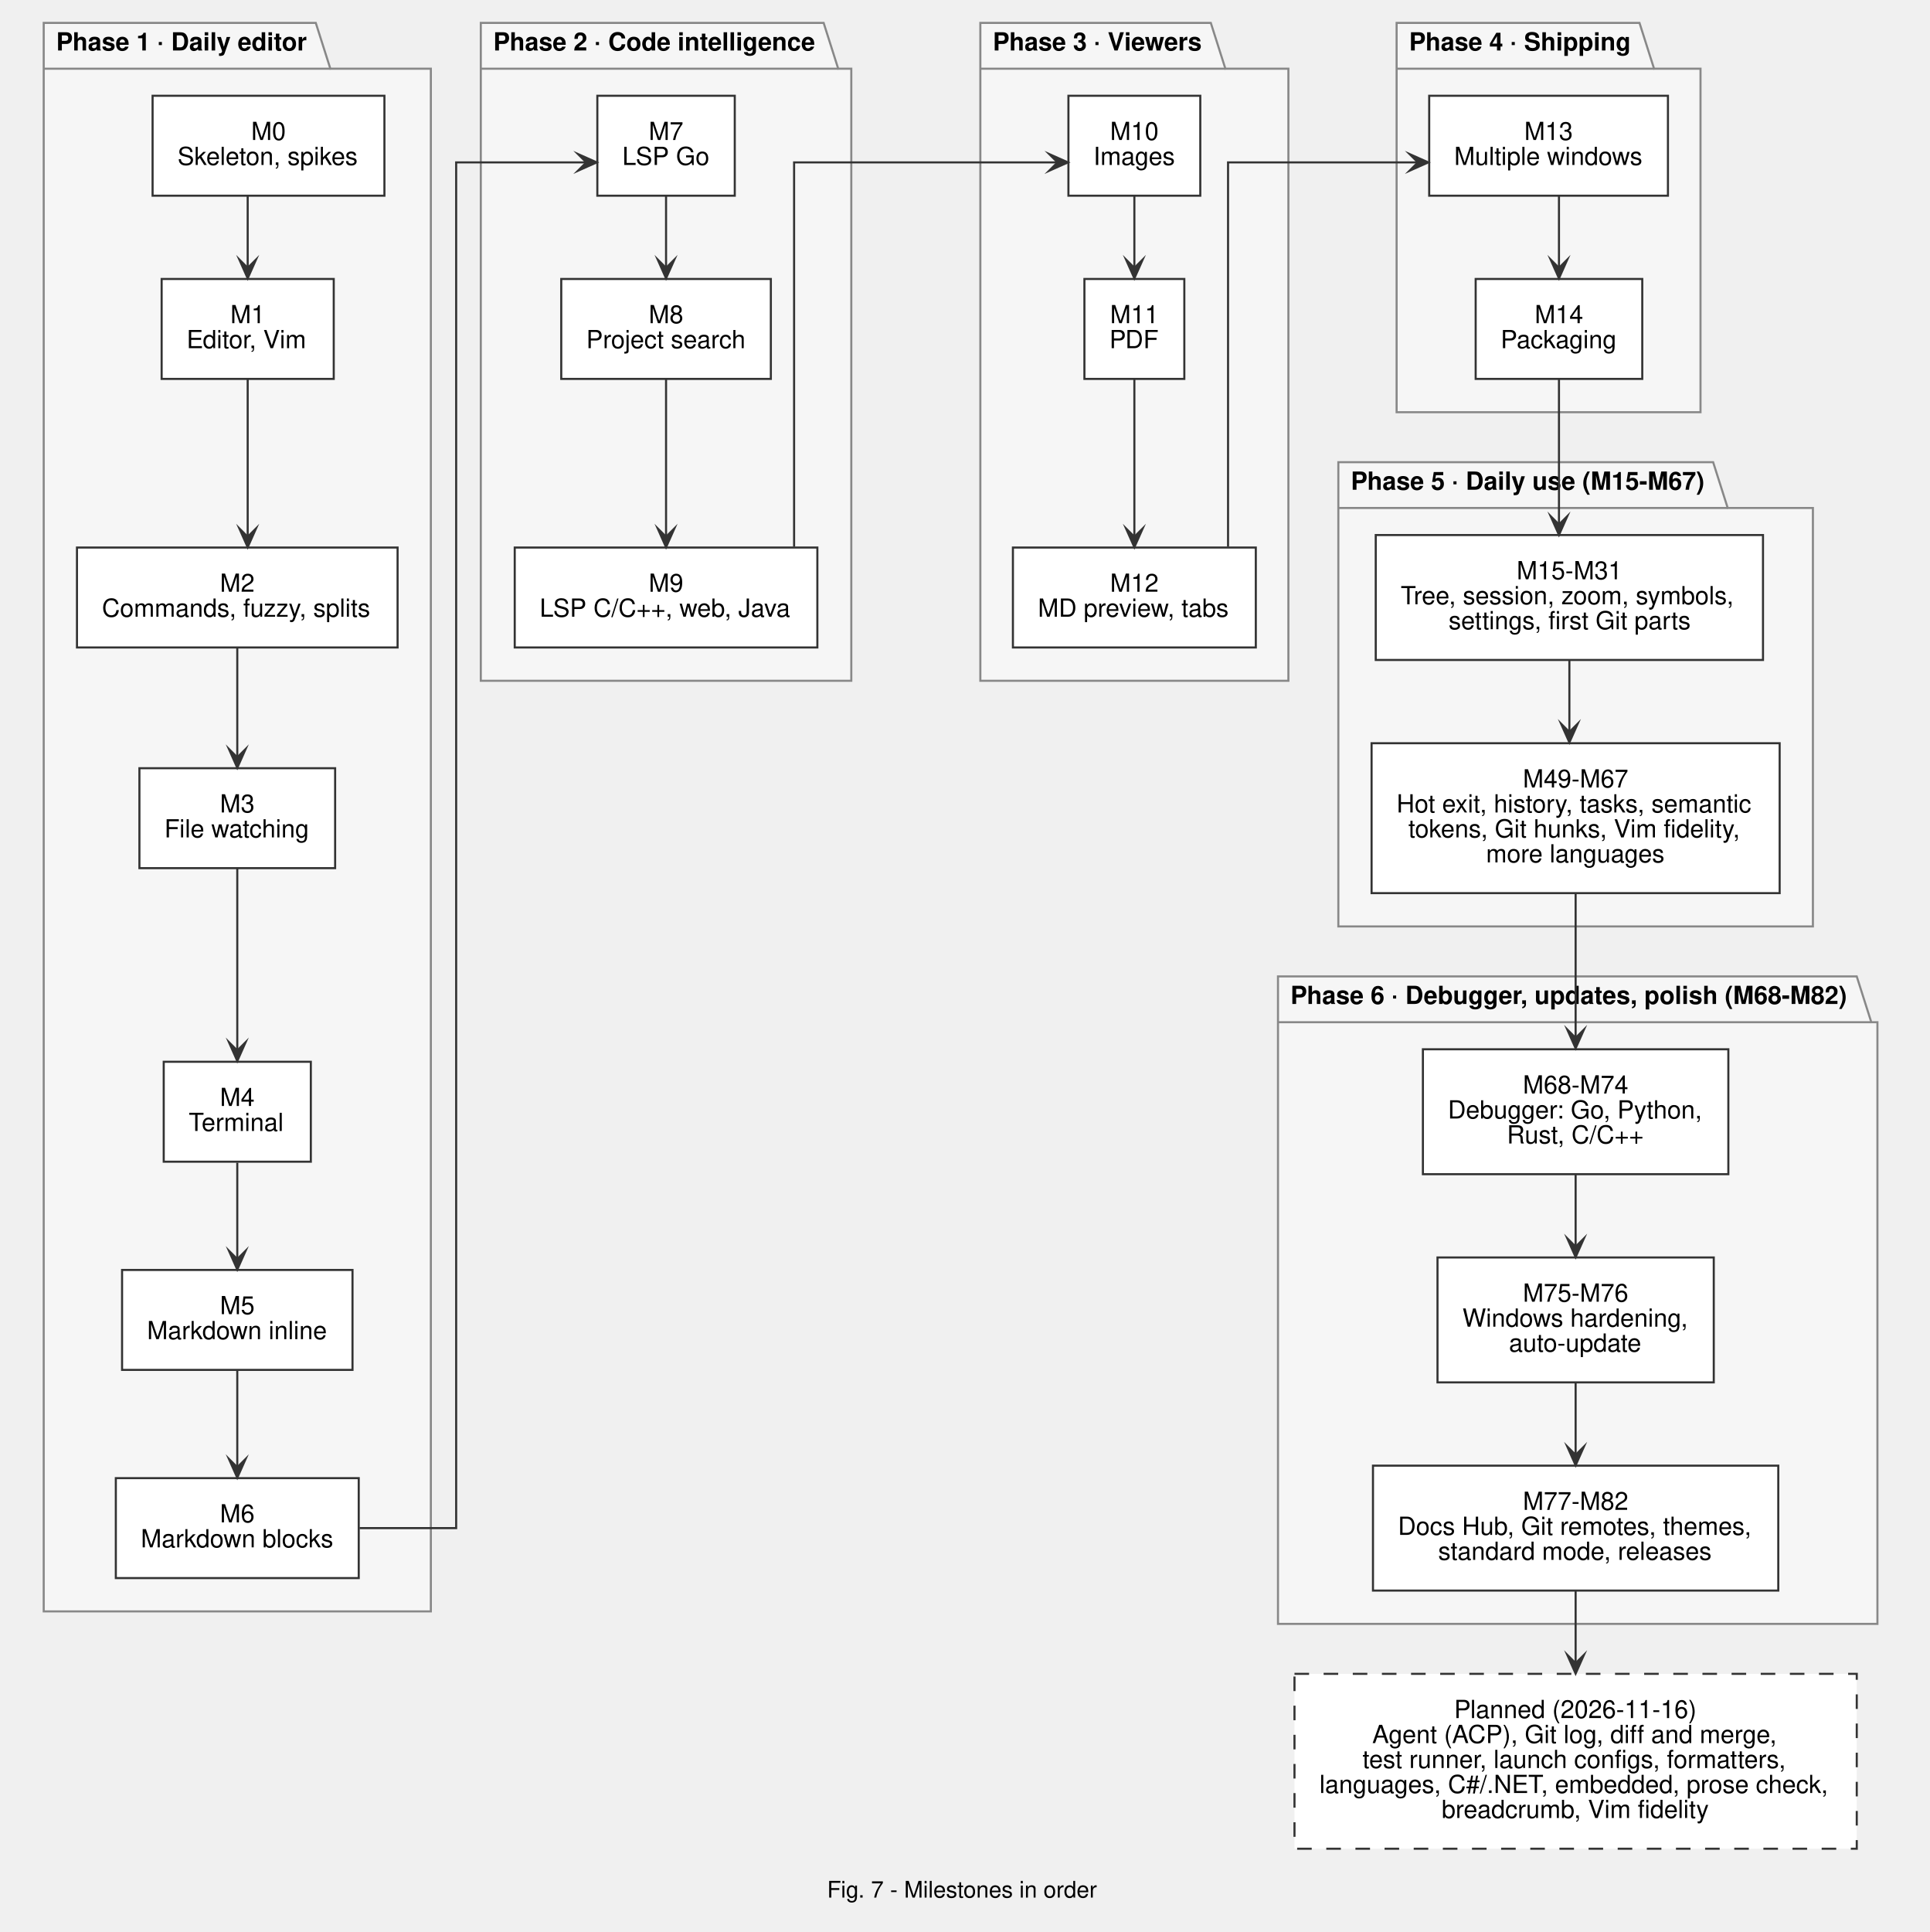
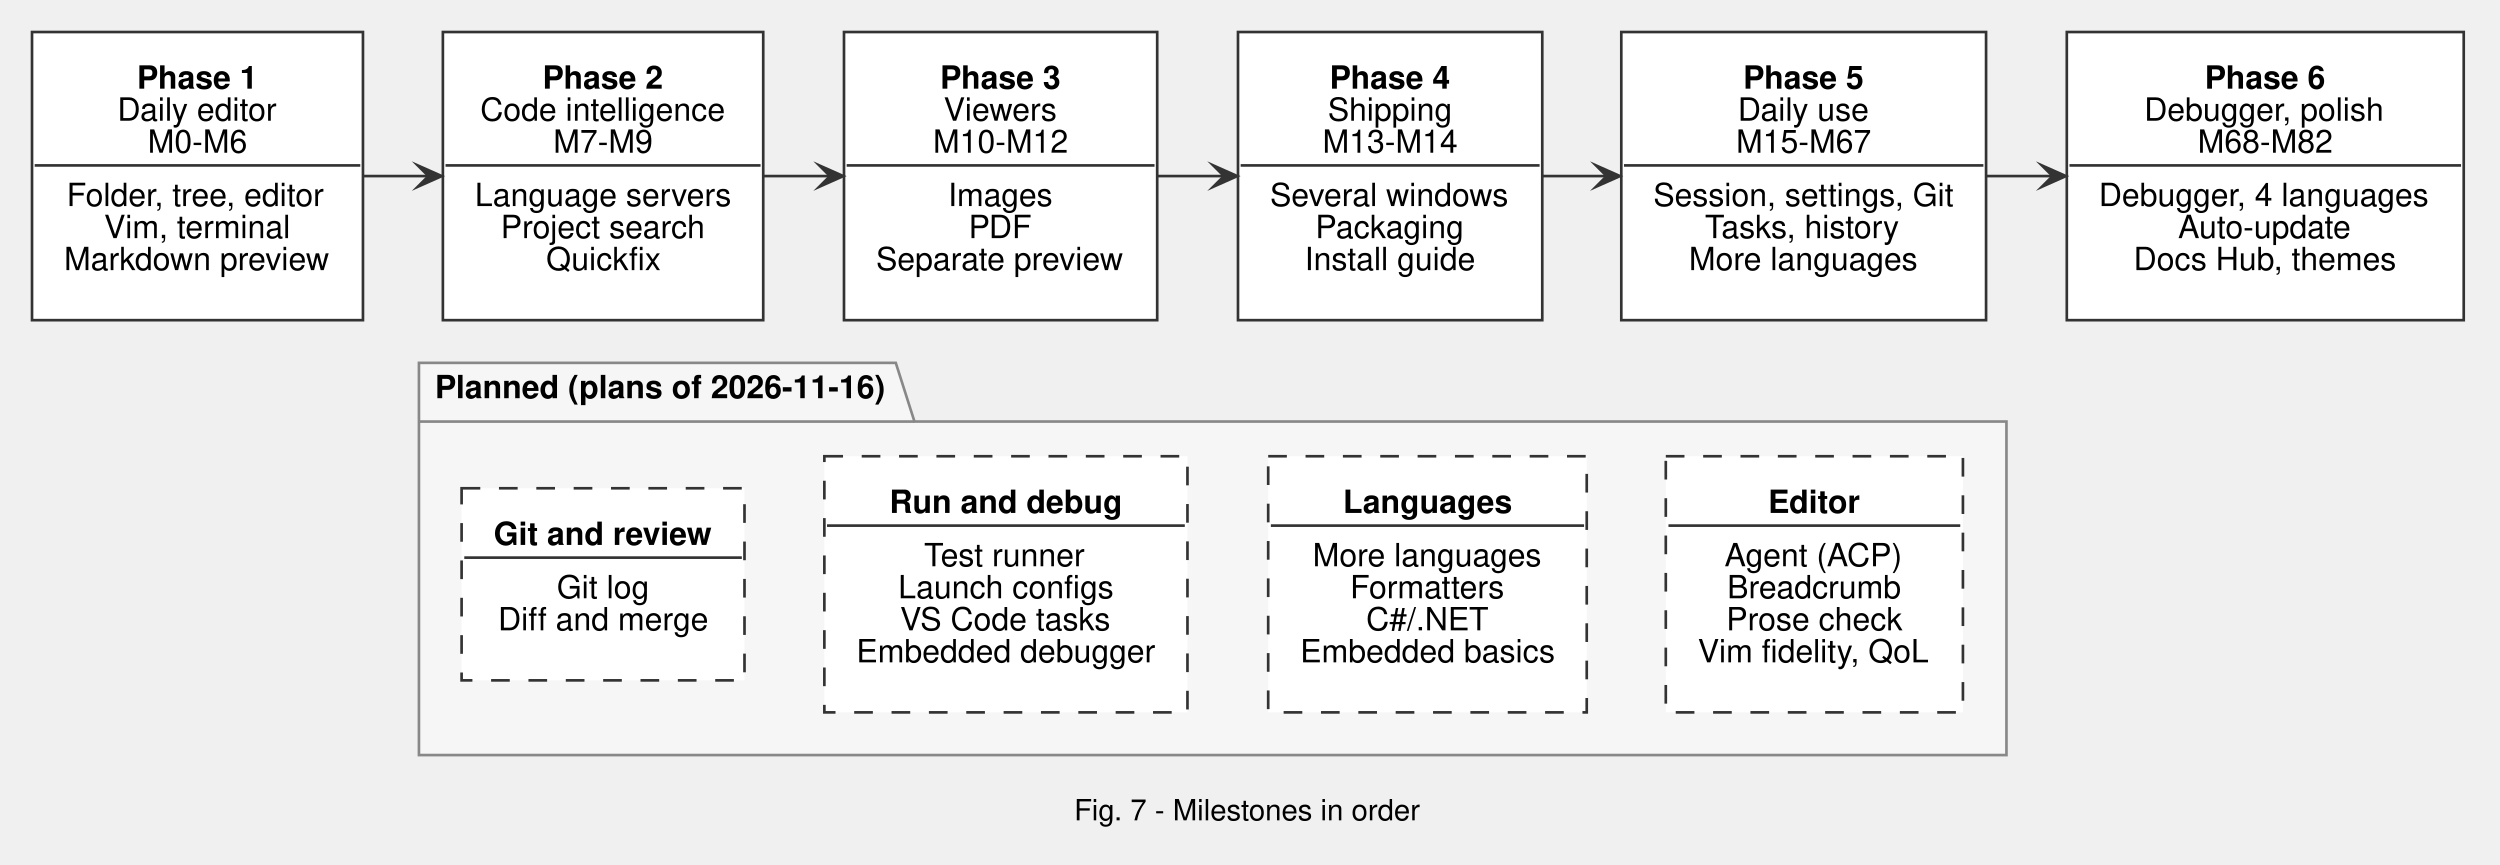
- <svg xmlns="http://www.w3.org/2000/svg" version="1.1" data-diagram-type="DESCRIPTION" style="width:927px;height:928px;background:#FFFFFF;" width="927px" height="928px" viewBox="0 0 927 928" zoomAndPan="magnify" preserveAspectRatio="none" contentStyleType="text/css">
+ <svg xmlns="http://www.w3.org/2000/svg" version="1.1" data-diagram-type="DESCRIPTION" style="width:937px;height:324px;background:#FFFFFF;" width="937px" height="324px" viewBox="0 0 937 324" zoomAndPan="magnify" preserveAspectRatio="none" contentStyleType="text/css">
  <defs />
  <g font-family="sans-serif" lengthAdjust="spacing">
-     <g class="cluster" data-qualified-name="Phase 1 . Daily editor" id="ent0001" data-source-line="3">
-       <polygon points="21,11,151.715,11,158.715,33,207,33,207,774,21,774,21,11" fill="#F6F6F6" style="stroke:#888;stroke-width:1;stroke-linejoin:miter;stroke-miterlimit:10;" />
-       <line x1="21" y1="33" x2="158.715" y2="33" style="stroke:#888;stroke-width:1;" />
-       <text x="27" y="24.24" fill="#000" font-size="12" textLength="120.715" font-weight="700" font-family="Helvetica">Phase 1 · Daily editor</text>
+     <g class="cluster" data-qualified-name="Planned .plans of 2026-11-16." id="ent0012" data-source-line="20">
+       <polygon points="157.02,136,335.741,136,342.741,158,752.02,158,752.02,283,157.02,283,157.02,136" fill="#F6F6F6" style="stroke:#888;stroke-width:1;stroke-linejoin:miter;stroke-miterlimit:10;" />
+       <line x1="157.02" y1="158" x2="342.741" y2="158" style="stroke:#888;stroke-width:1;" />
+       <text x="163.02" y="149.24" fill="#000" font-size="12" textLength="168.721" font-weight="700" font-family="Helvetica">Planned (plans of 2026-11-16)</text>
    </g>
-     <g class="cluster" data-qualified-name="Phase 2 . Code intelligence" id="ent0009" data-source-line="12">
-       <polygon points="231,11,395.717,11,402.717,33,409,33,409,327,231,327,231,11" fill="#F6F6F6" style="stroke:#888;stroke-width:1;stroke-linejoin:miter;stroke-miterlimit:10;" />
-       <line x1="231" y1="33" x2="402.717" y2="33" style="stroke:#888;stroke-width:1;" />
-       <text x="237" y="24.24" fill="#000" font-size="12" textLength="154.717" font-weight="700" font-family="Helvetica">Phase 2 · Code intelligence</text>
+     <g class="entity" data-qualified-name="Planned .plans of 2026-11-16..G1" id="ent0013" data-source-line="21">
+       <rect x="173.01" y="183" width="106.025" height="72" fill="#FFF" style="stroke:#333;stroke-width:1;stroke-dasharray:7,7;" />
+       <text x="185.01" y="204.24" fill="#000" font-size="12" textLength="82.025" font-weight="700" font-family="Helvetica">Git and review</text>
+       <line x1="174.01" y1="209" x2="278.035" y2="209" style="stroke:#333;stroke-width:1;" />
+       <text x="208.682" y="224.24" fill="#000" font-size="12" textLength="34.682" font-family="Helvetica">Git log</text>
+       <text x="186.671" y="236.24" fill="#000" font-size="12" textLength="78.703" font-family="Helvetica">Diff and merge</text>
    </g>
-     <g class="cluster" data-qualified-name="Phase 3 . Viewers" id="ent0013" data-source-line="17">
-       <polygon points="471,11,581.729,11,588.729,33,619,33,619,327,471,327,471,11" fill="#F6F6F6" style="stroke:#888;stroke-width:1;stroke-linejoin:miter;stroke-miterlimit:10;" />
-       <line x1="471" y1="33" x2="588.729" y2="33" style="stroke:#888;stroke-width:1;" />
-       <text x="477" y="24.24" fill="#000" font-size="12" textLength="100.729" font-weight="700" font-family="Helvetica">Phase 3 · Viewers</text>
+     <g class="entity" data-qualified-name="Planned .plans of 2026-11-16..G2" id="ent0014" data-source-line="22">
+       <rect x="308.97" y="171" width="136.09" height="96" fill="#FFF" style="stroke:#333;stroke-width:1;stroke-dasharray:7,7;" />
+       <text x="333.354" y="192.24" fill="#000" font-size="12" textLength="87.322" font-weight="700" font-family="Helvetica">Run and debug</text>
+       <line x1="309.97" y1="197" x2="444.06" y2="197" style="stroke:#333;stroke-width:1;" />
+       <text x="346.335" y="212.24" fill="#000" font-size="12" textLength="61.359" font-family="Helvetica">Test runner</text>
+       <text x="336.653" y="224.24" fill="#000" font-size="12" textLength="80.725" font-family="Helvetica">Launch configs</text>
+       <text x="337.329" y="236.24" fill="#000" font-size="12" textLength="79.371" font-family="Helvetica">VS Code tasks</text>
+       <text x="320.97" y="248.24" fill="#000" font-size="12" textLength="112.09" font-family="Helvetica">Embedded debugger</text>
    </g>
-     <g class="cluster" data-qualified-name="Phase 4 . Shipping" id="ent0017" data-source-line="22">
-       <polygon points="671,11,787.688,11,794.688,33,817,33,817,198,671,198,671,11" fill="#F6F6F6" style="stroke:#888;stroke-width:1;stroke-linejoin:miter;stroke-miterlimit:10;" />
-       <line x1="671" y1="33" x2="794.688" y2="33" style="stroke:#888;stroke-width:1;" />
-       <text x="677" y="24.24" fill="#000" font-size="12" textLength="106.688" font-weight="700" font-family="Helvetica">Phase 4 · Shipping</text>
+     <g class="entity" data-qualified-name="Planned .plans of 2026-11-16..G3" id="ent0015" data-source-line="23">
+       <rect x="475.32" y="171" width="119.391" height="96" fill="#FFF" style="stroke:#333;stroke-width:1;stroke-dasharray:7,7;" />
+       <text x="503.342" y="192.24" fill="#000" font-size="12" textLength="63.346" font-weight="700" font-family="Helvetica">Languages</text>
+       <line x1="476.32" y1="197" x2="593.711" y2="197" style="stroke:#333;stroke-width:1;" />
+       <text x="491.987" y="212.24" fill="#000" font-size="12" textLength="86.057" font-family="Helvetica">More languages</text>
+       <text x="506.011" y="224.24" fill="#000" font-size="12" textLength="58.008" font-family="Helvetica">Formatters</text>
+       <text x="512.011" y="236.24" fill="#000" font-size="12" textLength="46.008" font-family="Helvetica">C#/.NET</text>
+       <text x="487.32" y="248.24" fill="#000" font-size="12" textLength="95.391" font-family="Helvetica">Embedded basics</text>
    </g>
-     <g class="cluster" data-qualified-name="Phase 5 . Daily use .M15-M67." id="ent0020" data-source-line="26">
-       <polygon points="643,222,823.068,222,830.068,244,871,244,871,445,643,445,643,222" fill="#F6F6F6" style="stroke:#888;stroke-width:1;stroke-linejoin:miter;stroke-miterlimit:10;" />
-       <line x1="643" y1="244" x2="830.068" y2="244" style="stroke:#888;stroke-width:1;" />
-       <text x="649" y="235.24" fill="#000" font-size="12" textLength="170.068" font-weight="700" font-family="Helvetica">Phase 5 · Daily use (M15-M67)</text>
+     <g class="entity" data-qualified-name="Planned .plans of 2026-11-16..G4" id="ent0016" data-source-line="24">
+       <rect x="624.34" y="171" width="111.363" height="96" fill="#FFF" style="stroke:#333;stroke-width:1;stroke-dasharray:7,7;" />
+       <text x="662.69" y="192.24" fill="#000" font-size="12" textLength="34.664" font-weight="700" font-family="Helvetica">Editor</text>
+       <line x1="625.34" y1="197" x2="734.703" y2="197" style="stroke:#333;stroke-width:1;" />
+       <text x="646.342" y="212.24" fill="#000" font-size="12" textLength="67.359" font-family="Helvetica">Agent (ACP)</text>
+       <text x="647.341" y="224.24" fill="#000" font-size="12" textLength="65.361" font-family="Helvetica">Breadcrumb</text>
+       <text x="647.007" y="236.24" fill="#000" font-size="12" textLength="66.029" font-family="Helvetica">Prose check</text>
+       <text x="636.34" y="248.24" fill="#000" font-size="12" textLength="87.363" font-family="Helvetica">Vim fidelity, QoL</text>
    </g>
-     <g class="cluster" data-qualified-name="Phase 6 . Debugger. updates. polish .M68-M82." id="ent0023" data-source-line="30">
-       <polygon points="614,469,892.055,469,899.055,491,902,491,902,780,614,780,614,469" fill="#F6F6F6" style="stroke:#888;stroke-width:1;stroke-linejoin:miter;stroke-miterlimit:10;" />
-       <line x1="614" y1="491" x2="899.055" y2="491" style="stroke:#888;stroke-width:1;" />
-       <text x="620" y="482.24" fill="#000" font-size="12" textLength="268.055" font-weight="700" font-family="Helvetica">Phase 6 · Debugger, updates, polish (M68-M82)</text>
+     <g class="entity" data-qualified-name="P1" id="ent0001" data-source-line="7">
+       <rect x="12" y="12" width="124.037" height="108" fill="#FFF" style="stroke:#333;stroke-width:1;" />
+       <text x="51.337" y="33.24" fill="#000" font-size="12" textLength="45.363" font-weight="700" font-family="Helvetica">Phase 1</text>
+       <text x="44.007" y="45.24" fill="#000" font-size="12" textLength="60.023" font-family="Helvetica">Daily editor</text>
+       <text x="55.351" y="57.24" fill="#000" font-size="12" textLength="37.336" font-family="Helvetica">M0-M6</text>
+       <line x1="13" y1="62" x2="135.037" y2="62" style="stroke:#333;stroke-width:1;" />
+       <text x="24.996" y="77.24" fill="#000" font-size="12" textLength="98.045" font-family="Helvetica">Folder, tree, editor</text>
+       <text x="39.012" y="89.24" fill="#000" font-size="12" textLength="70.014" font-family="Helvetica">Vim, terminal</text>
+       <text x="24" y="101.24" fill="#000" font-size="12" textLength="100.037" font-family="Helvetica">Markdown preview</text>
    </g>
-     <g class="entity" data-qualified-name="Phase 1 . Daily editor.M0" id="ent0002" data-source-line="4">
-       <rect x="73.31" y="46" width="111.381" height="48" fill="#FFF" style="stroke:#333;stroke-width:1;" />
-       <text x="120.665" y="67.24" fill="#000" font-size="12" textLength="16.67" font-family="Helvetica">M0</text>
-       <text x="85.31" y="79.24" fill="#000" font-size="12" textLength="87.381" font-family="Helvetica">Skeleton, spikes</text>
+     <g class="entity" data-qualified-name="P2" id="ent0002" data-source-line="8">
+       <rect x="165.99" y="12" width="120.064" height="108" fill="#FFF" style="stroke:#333;stroke-width:1;" />
+       <text x="203.341" y="33.24" fill="#000" font-size="12" textLength="45.363" font-weight="700" font-family="Helvetica">Phase 2</text>
+       <text x="179.991" y="45.24" fill="#000" font-size="12" textLength="92.063" font-family="Helvetica">Code intelligence</text>
+       <text x="207.354" y="57.24" fill="#000" font-size="12" textLength="37.336" font-family="Helvetica">M7-M9</text>
+       <line x1="166.99" y1="62" x2="285.054" y2="62" style="stroke:#333;stroke-width:1;" />
+       <text x="177.99" y="77.24" fill="#000" font-size="12" textLength="96.064" font-family="Helvetica">Language servers</text>
+       <text x="187.673" y="89.24" fill="#000" font-size="12" textLength="76.699" font-family="Helvetica">Project search</text>
+       <text x="204.685" y="101.24" fill="#000" font-size="12" textLength="42.674" font-family="Helvetica">Quickfix</text>
    </g>
-     <g class="entity" data-qualified-name="Phase 1 . Daily editor.M1" id="ent0003" data-source-line="5">
-       <rect x="77.66" y="134" width="82.682" height="48" fill="#FFF" style="stroke:#333;stroke-width:1;" />
-       <text x="110.666" y="155.24" fill="#000" font-size="12" textLength="16.67" font-family="Helvetica">M1</text>
-       <text x="89.66" y="167.24" fill="#000" font-size="12" textLength="58.682" font-family="Helvetica">Editor, Vim</text>
+     <g class="entity" data-qualified-name="P3" id="ent0003" data-source-line="9">
+       <rect x="316.33" y="12" width="117.387" height="108" fill="#FFF" style="stroke:#333;stroke-width:1;" />
+       <text x="352.342" y="33.24" fill="#000" font-size="12" textLength="45.363" font-weight="700" font-family="Helvetica">Phase 3</text>
+       <text x="353.684" y="45.24" fill="#000" font-size="12" textLength="42.68" font-family="Helvetica">Viewers</text>
+       <text x="349.682" y="57.24" fill="#000" font-size="12" textLength="50.684" font-family="Helvetica">M10-M12</text>
+       <line x1="317.33" y1="62" x2="432.717" y2="62" style="stroke:#333;stroke-width:1;" />
+       <text x="355.348" y="77.24" fill="#000" font-size="12" textLength="39.352" font-family="Helvetica">Images</text>
+       <text x="363.023" y="89.24" fill="#000" font-size="12" textLength="24" font-family="Helvetica">PDF</text>
+       <text x="328.33" y="101.24" fill="#000" font-size="12" textLength="93.387" font-family="Helvetica">Separate preview</text>
    </g>
-     <g class="entity" data-qualified-name="Phase 1 . Daily editor.M2" id="ent0004" data-source-line="6">
-       <rect x="36.98" y="263" width="154.037" height="48" fill="#FFF" style="stroke:#333;stroke-width:1;" />
-       <text x="105.664" y="284.24" fill="#000" font-size="12" textLength="16.67" font-family="Helvetica">M2</text>
-       <text x="48.98" y="296.24" fill="#000" font-size="12" textLength="130.037" font-family="Helvetica">Commands, fuzzy, splits</text>
+     <g class="entity" data-qualified-name="P4" id="ent0004" data-source-line="10">
+       <rect x="464" y="12" width="114.041" height="108" fill="#FFF" style="stroke:#333;stroke-width:1;" />
+       <text x="498.339" y="33.24" fill="#000" font-size="12" textLength="45.363" font-weight="700" font-family="Helvetica">Phase 4</text>
+       <text x="497.668" y="45.24" fill="#000" font-size="12" textLength="46.705" font-family="Helvetica">Shipping</text>
+       <text x="495.679" y="57.24" fill="#000" font-size="12" textLength="50.684" font-family="Helvetica">M13-M14</text>
+       <line x1="465" y1="62" x2="577.041" y2="62" style="stroke:#333;stroke-width:1;" />
+       <text x="476" y="77.24" fill="#000" font-size="12" textLength="90.041" font-family="Helvetica">Several windows</text>
+       <text x="493.001" y="89.24" fill="#000" font-size="12" textLength="56.039" font-family="Helvetica">Packaging</text>
+       <text x="488.999" y="101.24" fill="#000" font-size="12" textLength="64.043" font-family="Helvetica">Install guide</text>
    </g>
-     <g class="entity" data-qualified-name="Phase 1 . Daily editor.M3" id="ent0005" data-source-line="7">
-       <rect x="66.98" y="369" width="94.031" height="48" fill="#FFF" style="stroke:#333;stroke-width:1;" />
-       <text x="105.661" y="390.24" fill="#000" font-size="12" textLength="16.67" font-family="Helvetica">M3</text>
-       <text x="78.98" y="402.24" fill="#000" font-size="12" textLength="70.031" font-family="Helvetica">File watching</text>
+     <g class="entity" data-qualified-name="P5" id="ent0005" data-source-line="11">
+       <rect x="607.66" y="12" width="136.717" height="108" fill="#FFF" style="stroke:#333;stroke-width:1;" />
+       <text x="653.337" y="33.24" fill="#000" font-size="12" textLength="45.363" font-weight="700" font-family="Helvetica">Phase 5</text>
+       <text x="651.342" y="45.24" fill="#000" font-size="12" textLength="49.354" font-family="Helvetica">Daily use</text>
+       <text x="650.677" y="57.24" fill="#000" font-size="12" textLength="50.684" font-family="Helvetica">M15-M67</text>
+       <line x1="608.66" y1="62" x2="743.377" y2="62" style="stroke:#333;stroke-width:1;" />
+       <text x="619.66" y="77.24" fill="#000" font-size="12" textLength="112.717" font-family="Helvetica">Session, settings, Git</text>
+       <text x="639.011" y="89.24" fill="#000" font-size="12" textLength="74.016" font-family="Helvetica">Tasks, history</text>
+       <text x="632.99" y="101.24" fill="#000" font-size="12" textLength="86.057" font-family="Helvetica">More languages</text>
    </g>
-     <g class="entity" data-qualified-name="Phase 1 . Daily editor.M4" id="ent0006" data-source-line="8">
-       <rect x="78.66" y="510" width="70.676" height="48" fill="#FFF" style="stroke:#333;stroke-width:1;" />
-       <text x="105.663" y="531.24" fill="#000" font-size="12" textLength="16.67" font-family="Helvetica">M4</text>
-       <text x="90.66" y="543.24" fill="#000" font-size="12" textLength="46.676" font-family="Helvetica">Terminal</text>
+     <g class="entity" data-qualified-name="P6" id="ent0006" data-source-line="12">
+       <rect x="774.64" y="12" width="148.764" height="108" fill="#FFF" style="stroke:#333;stroke-width:1;" />
+       <text x="826.34" y="33.24" fill="#000" font-size="12" textLength="45.363" font-weight="700" font-family="Helvetica">Phase 6</text>
+       <text x="803.659" y="45.24" fill="#000" font-size="12" textLength="90.727" font-family="Helvetica">Debugger, polish</text>
+       <text x="823.68" y="57.24" fill="#000" font-size="12" textLength="50.684" font-family="Helvetica">M68-M82</text>
+       <line x1="775.64" y1="62" x2="922.404" y2="62" style="stroke:#333;stroke-width:1;" />
+       <text x="786.64" y="77.24" fill="#000" font-size="12" textLength="124.764" font-family="Helvetica">Debugger, 4 languages</text>
+       <text x="816.329" y="89.24" fill="#000" font-size="12" textLength="65.385" font-family="Helvetica">Auto-update</text>
+       <text x="799.668" y="101.24" fill="#000" font-size="12" textLength="98.707" font-family="Helvetica">Docs Hub, themes</text>
    </g>
-     <g class="entity" data-qualified-name="Phase 1 . Daily editor.M5" id="ent0007" data-source-line="9">
-       <rect x="58.65" y="610" width="110.707" height="48" fill="#FFF" style="stroke:#333;stroke-width:1;" />
-       <text x="105.669" y="631.24" fill="#000" font-size="12" textLength="16.67" font-family="Helvetica">M5</text>
-       <text x="70.65" y="643.24" fill="#000" font-size="12" textLength="86.707" font-family="Helvetica">Markdown inline</text>
+     <g class="link" data-entity-1="ent0001" data-entity-2="ent0002" id="lnk7" data-source-line="14" data-link-type="dependency">
+       <path d="M136.28,66 C145.96,66 150.94,66 160.57,66" style="stroke:#333;stroke-width:1;" fill="none" id="P1-to-P2" />
+       <polygon points="165.57,66,156.57,62,160.57,66,156.57,70,165.57,66" fill="#333" style="stroke:#333;stroke-width:1;stroke-linejoin:miter;stroke-miterlimit:10;" />
    </g>
-     <g class="entity" data-qualified-name="Phase 1 . Daily editor.M6" id="ent0008" data-source-line="10">
-       <rect x="55.65" y="710" width="116.701" height="48" fill="#FFF" style="stroke:#333;stroke-width:1;" />
-       <text x="105.666" y="731.24" fill="#000" font-size="12" textLength="16.67" font-family="Helvetica">M6</text>
-       <text x="67.65" y="743.24" fill="#000" font-size="12" textLength="92.701" font-family="Helvetica">Markdown blocks</text>
+     <g class="link" data-entity-1="ent0002" data-entity-2="ent0003" id="lnk8" data-source-line="15" data-link-type="dependency">
+       <path d="M286.19,66 C296.05,66 301.25,66 311.07,66" style="stroke:#333;stroke-width:1;" fill="none" id="P2-to-P3" />
+       <polygon points="316.07,66,307.07,62,311.07,66,307.07,70,316.07,66" fill="#333" style="stroke:#333;stroke-width:1;stroke-linejoin:miter;stroke-miterlimit:10;" />
    </g>
-     <g class="entity" data-qualified-name="Phase 2 . Code intelligence.M7" id="ent0010" data-source-line="13">
-       <rect x="286.99" y="46" width="66.023" height="48" fill="#FFF" style="stroke:#333;stroke-width:1;" />
-       <text x="311.667" y="67.24" fill="#000" font-size="12" textLength="16.67" font-family="Helvetica">M7</text>
-       <text x="298.99" y="79.24" fill="#000" font-size="12" textLength="42.023" font-family="Helvetica">LSP Go</text>
+     <g class="link" data-entity-1="ent0003" data-entity-2="ent0004" id="lnk9" data-source-line="16" data-link-type="dependency">
+       <path d="M433.98,66 C443.8,66 448.96,66 458.73,66" style="stroke:#333;stroke-width:1;" fill="none" id="P3-to-P4" />
+       <polygon points="463.73,66,454.73,62,458.73,66,454.73,70,463.73,66" fill="#333" style="stroke:#333;stroke-width:1;stroke-linejoin:miter;stroke-miterlimit:10;" />
    </g>
-     <g class="entity" data-qualified-name="Phase 2 . Code intelligence.M8" id="ent0011" data-source-line="14">
-       <rect x="269.65" y="134" width="100.699" height="48" fill="#FFF" style="stroke:#333;stroke-width:1;" />
-       <text x="311.665" y="155.24" fill="#000" font-size="12" textLength="16.67" font-family="Helvetica">M8</text>
-       <text x="281.65" y="167.24" fill="#000" font-size="12" textLength="76.699" font-family="Helvetica">Project search</text>
+     <g class="link" data-entity-1="ent0004" data-entity-2="ent0005" id="lnk10" data-source-line="17" data-link-type="dependency">
+       <path d="M578.29,66 C587.69,66 592.52,66 602.17,66" style="stroke:#333;stroke-width:1;" fill="none" id="P4-to-P5" />
+       <polygon points="607.17,66,598.17,62,602.17,66,598.17,70,607.17,66" fill="#333" style="stroke:#333;stroke-width:1;stroke-linejoin:miter;stroke-miterlimit:10;" />
    </g>
-     <g class="entity" data-qualified-name="Phase 2 . Code intelligence.M9" id="ent0012" data-source-line="15">
-       <rect x="247.3" y="263" width="145.395" height="48" fill="#FFF" style="stroke:#333;stroke-width:1;" />
-       <text x="311.662" y="284.24" fill="#000" font-size="12" textLength="16.67" font-family="Helvetica">M9</text>
-       <text x="259.3" y="296.24" fill="#000" font-size="12" textLength="121.395" font-family="Helvetica">LSP C/C++, web, Java</text>
+     <g class="link" data-entity-1="ent0005" data-entity-2="ent0006" id="lnk11" data-source-line="18" data-link-type="dependency">
+       <path d="M744.39,66 C754.22,66 759.36,66 769.3,66" style="stroke:#333;stroke-width:1;" fill="none" id="P5-to-P6" />
+       <polygon points="774.3,66,765.3,62,769.3,66,765.3,70,774.3,66" fill="#333" style="stroke:#333;stroke-width:1;stroke-linejoin:miter;stroke-miterlimit:10;" />
    </g>
-     <g class="entity" data-qualified-name="Phase 3 . Viewers.M10" id="ent0014" data-source-line="18">
-       <rect x="513.32" y="46" width="63.352" height="48" fill="#FFF" style="stroke:#333;stroke-width:1;" />
-       <text x="533.324" y="67.24" fill="#000" font-size="12" textLength="23.344" font-family="Helvetica">M10</text>
-       <text x="525.32" y="79.24" fill="#000" font-size="12" textLength="39.352" font-family="Helvetica">Images</text>
-     </g>
-     <g class="entity" data-qualified-name="Phase 3 . Viewers.M11" id="ent0015" data-source-line="19">
-       <rect x="521" y="134" width="48" height="48" fill="#FFF" style="stroke:#333;stroke-width:1;" />
-       <text x="533.328" y="155.24" fill="#000" font-size="12" textLength="23.344" font-family="Helvetica">M11</text>
-       <text x="533" y="167.24" fill="#000" font-size="12" textLength="24" font-family="Helvetica">PDF</text>
-     </g>
-     <g class="entity" data-qualified-name="Phase 3 . Viewers.M12" id="ent0016" data-source-line="20">
-       <rect x="486.65" y="263" width="116.695" height="48" fill="#FFF" style="stroke:#333;stroke-width:1;" />
-       <text x="533.326" y="284.24" fill="#000" font-size="12" textLength="23.344" font-family="Helvetica">M12</text>
-       <text x="498.65" y="296.24" fill="#000" font-size="12" textLength="92.695" font-family="Helvetica">MD preview, tabs</text>
-     </g>
-     <g class="entity" data-qualified-name="Phase 4 . Shipping.M13" id="ent0018" data-source-line="23">
-       <rect x="686.65" y="46" width="114.703" height="48" fill="#FFF" style="stroke:#333;stroke-width:1;" />
-       <text x="732.33" y="67.24" fill="#000" font-size="12" textLength="23.344" font-family="Helvetica">M13</text>
-       <text x="698.65" y="79.24" fill="#000" font-size="12" textLength="90.703" font-family="Helvetica">Multiple windows</text>
-     </g>
-     <g class="entity" data-qualified-name="Phase 4 . Shipping.M14" id="ent0019" data-source-line="24">
-       <rect x="708.98" y="134" width="80.039" height="48" fill="#FFF" style="stroke:#333;stroke-width:1;" />
-       <text x="737.328" y="155.24" fill="#000" font-size="12" textLength="23.344" font-family="Helvetica">M14</text>
-       <text x="720.98" y="167.24" fill="#000" font-size="12" textLength="56.039" font-family="Helvetica">Packaging</text>
-     </g>
-     <g class="entity" data-qualified-name="Phase 5 . Daily use .M15-M67..P5a" id="ent0021" data-source-line="27">
-       <rect x="660.97" y="257" width="186.053" height="60" fill="#FFF" style="stroke:#333;stroke-width:1;" />
-       <text x="728.655" y="278.24" fill="#000" font-size="12" textLength="50.684" font-family="Helvetica">M15-M31</text>
-       <text x="672.97" y="290.24" fill="#000" font-size="12" textLength="162.053" font-family="Helvetica">Tree, session, zoom, symbols,</text>
-       <text x="695.98" y="302.24" fill="#000" font-size="12" textLength="116.033" font-family="Helvetica">settings, first Git parts</text>
-     </g>
-     <g class="entity" data-qualified-name="Phase 5 . Daily use .M15-M67..P5b" id="ent0022" data-source-line="28">
-       <rect x="658.97" y="357" width="196.055" height="72" fill="#FFF" style="stroke:#333;stroke-width:1;" />
-       <text x="731.656" y="378.24" fill="#000" font-size="12" textLength="50.684" font-family="Helvetica">M49-M67</text>
-       <text x="670.97" y="390.24" fill="#000" font-size="12" textLength="172.055" font-family="Helvetica">Hot exit, history, tasks, semantic</text>
-       <text x="676.633" y="402.24" fill="#000" font-size="12" textLength="160.729" font-family="Helvetica">tokens, Git hunks, Vim fidelity,</text>
-       <text x="713.969" y="414.24" fill="#000" font-size="12" textLength="86.057" font-family="Helvetica">more languages</text>
-     </g>
-     <g class="entity" data-qualified-name="Phase 6 . Debugger. updates. polish .M68-M82..P6a" id="ent0024" data-source-line="31">
-       <rect x="683.63" y="504" width="146.742" height="60" fill="#FFF" style="stroke:#333;stroke-width:1;" />
-       <text x="731.659" y="525.24" fill="#000" font-size="12" textLength="50.684" font-family="Helvetica">M68-M74</text>
-       <text x="695.63" y="537.24" fill="#000" font-size="12" textLength="122.742" font-family="Helvetica">Debugger: Go, Python,</text>
-       <text x="723.989" y="549.24" fill="#000" font-size="12" textLength="66.023" font-family="Helvetica">Rust, C/C++</text>
-     </g>
-     <g class="entity" data-qualified-name="Phase 6 . Debugger. updates. polish .M68-M82..P6b" id="ent0025" data-source-line="32">
-       <rect x="690.64" y="604" width="132.727" height="60" fill="#FFF" style="stroke:#333;stroke-width:1;" />
-       <text x="731.661" y="625.24" fill="#000" font-size="12" textLength="50.684" font-family="Helvetica">M75-M76</text>
-       <text x="702.64" y="637.24" fill="#000" font-size="12" textLength="108.727" font-family="Helvetica">Windows hardening,</text>
-       <text x="724.976" y="649.24" fill="#000" font-size="12" textLength="64.055" font-family="Helvetica">auto-update</text>
-     </g>
-     <g class="entity" data-qualified-name="Phase 6 . Debugger. updates. polish .M68-M82..P6c" id="ent0026" data-source-line="33">
-       <rect x="659.64" y="704" width="194.725" height="60" fill="#FFF" style="stroke:#333;stroke-width:1;" />
-       <text x="731.661" y="725.24" fill="#000" font-size="12" textLength="50.684" font-family="Helvetica">M77-M82</text>
-       <text x="671.64" y="737.24" fill="#000" font-size="12" textLength="170.725" font-family="Helvetica">Docs Hub, Git remotes, themes,</text>
-       <text x="690.964" y="749.24" fill="#000" font-size="12" textLength="132.076" font-family="Helvetica">standard mode, releases</text>
-     </g>
-     <g class="entity" data-qualified-name="PL" id="ent0027" data-source-line="35">
-       <rect x="621.93" y="804" width="270.141" height="84" fill="#FFF" style="stroke:#333;stroke-width:1;stroke-dasharray:7,7;" />
-       <text x="698.626" y="825.24" fill="#000" font-size="12" textLength="116.748" font-family="Helvetica">Planned (2026-11-16)</text>
-       <text x="659.289" y="837.24" fill="#000" font-size="12" textLength="195.422" font-family="Helvetica">Agent (ACP), Git log, diff and merge,</text>
-       <text x="654.619" y="849.24" fill="#000" font-size="12" textLength="204.762" font-family="Helvetica">test runner, launch configs, formatters,</text>
-       <text x="633.93" y="861.24" fill="#000" font-size="12" textLength="246.141" font-family="Helvetica">languages, C#/.NET, embedded, prose check,</text>
-       <text x="692.644" y="873.24" fill="#000" font-size="12" textLength="128.713" font-family="Helvetica">breadcrumb, Vim fidelity</text>
-     </g>
-     <g class="link" data-entity-1="ent0002" data-entity-2="ent0003" id="lnk28" data-source-line="36" data-link-type="dependency">
-       <path d="M119,94.05 C119,106.36 119,116.32 119,128.68" style="stroke:#333;stroke-width:1;" fill="none" id="M0-to-M1" />
-       <polygon points="119,133.68,123,124.68,119,128.68,115,124.68,119,133.68" fill="#333" style="stroke:#333;stroke-width:1;stroke-linejoin:miter;stroke-miterlimit:10;" />
-     </g>
-     <g class="link" data-entity-1="ent0003" data-entity-2="ent0004" id="lnk29" data-source-line="37" data-link-type="dependency">
-       <path d="M119,182.26 C119,205.33 119,234.82 119,257.84" style="stroke:#333;stroke-width:1;" fill="none" id="M1-to-M2" />
-       <polygon points="119,262.84,123,253.84,119,257.84,115,253.84,119,262.84" fill="#333" style="stroke:#333;stroke-width:1;stroke-linejoin:miter;stroke-miterlimit:10;" />
-     </g>
-     <g class="link" data-entity-1="ent0004" data-entity-2="ent0005" id="lnk30" data-source-line="38" data-link-type="dependency">
-       <path d="M114,311.32 C114,328.56 114,346.58 114,363.79" style="stroke:#333;stroke-width:1;" fill="none" id="M2-to-M3" />
-       <polygon points="114,368.79,118,359.79,114,363.79,110,359.79,114,368.79" fill="#333" style="stroke:#333;stroke-width:1;stroke-linejoin:miter;stroke-miterlimit:10;" />
-     </g>
-     <g class="link" data-entity-1="ent0005" data-entity-2="ent0006" id="lnk31" data-source-line="39" data-link-type="dependency">
-       <path d="M114,417.24 C114,443.06 114,478.72 114,504.61" style="stroke:#333;stroke-width:1;" fill="none" id="M3-to-M4" />
-       <polygon points="114,509.61,118,500.61,114,504.61,110,500.61,114,509.61" fill="#333" style="stroke:#333;stroke-width:1;stroke-linejoin:miter;stroke-miterlimit:10;" />
-     </g>
-     <g class="link" data-entity-1="ent0006" data-entity-2="ent0007" id="lnk32" data-source-line="40" data-link-type="dependency">
-       <path d="M114,558.46 C114,574.07 114,589.23 114,604.79" style="stroke:#333;stroke-width:1;" fill="none" id="M4-to-M5" />
-       <polygon points="114,609.79,118,600.79,114,604.79,110,600.79,114,609.79" fill="#333" style="stroke:#333;stroke-width:1;stroke-linejoin:miter;stroke-miterlimit:10;" />
-     </g>
-     <g class="link" data-entity-1="ent0007" data-entity-2="ent0008" id="lnk33" data-source-line="41" data-link-type="dependency">
-       <path d="M114,658.46 C114,674.07 114,689.23 114,704.79" style="stroke:#333;stroke-width:1;" fill="none" id="M5-to-M6" />
-       <polygon points="114,709.79,118,700.79,114,704.79,110,700.79,114,709.79" fill="#333" style="stroke:#333;stroke-width:1;stroke-linejoin:miter;stroke-miterlimit:10;" />
-     </g>
-     <g class="link" data-entity-1="ent0008" data-entity-2="ent0010" id="lnk34" data-source-line="42" data-link-type="dependency">
-       <path d="M172.73,734 C196.82,734 219.16,734 219.16,734 C219.16,734 219.16,78 219.16,78 C219.16,78 252.33,78 281.7,78" style="stroke:#333;stroke-width:1;" fill="none" id="M6-to-M7" />
-       <polygon points="286.7,78,277.7,74,281.7,78,277.7,82,286.7,78" fill="#333" style="stroke:#333;stroke-width:1;stroke-linejoin:miter;stroke-miterlimit:10;" />
-     </g>
-     <g class="link" data-entity-1="ent0010" data-entity-2="ent0011" id="lnk36" data-source-line="44" data-link-type="dependency">
-       <path d="M320,94.05 C320,106.36 320,116.32 320,128.68" style="stroke:#333;stroke-width:1;" fill="none" id="M7-to-M8" />
-       <polygon points="320,133.68,324,124.68,320,128.68,316,124.68,320,133.68" fill="#333" style="stroke:#333;stroke-width:1;stroke-linejoin:miter;stroke-miterlimit:10;" />
-     </g>
-     <g class="link" data-entity-1="ent0011" data-entity-2="ent0012" id="lnk37" data-source-line="45" data-link-type="dependency">
-       <path d="M320,182.26 C320,205.33 320,234.82 320,257.84" style="stroke:#333;stroke-width:1;" fill="none" id="M8-to-M9" />
-       <polygon points="320,262.84,324,253.84,320,257.84,316,253.84,320,262.84" fill="#333" style="stroke:#333;stroke-width:1;stroke-linejoin:miter;stroke-miterlimit:10;" />
-     </g>
-     <g class="link" data-entity-1="ent0012" data-entity-2="ent0014" id="lnk38" data-source-line="46" data-link-type="dependency">
-       <path d="M381.52,262.62 C381.52,207.48 381.52,78 381.52,78 C381.52,78 460.52,78 508.09,78" style="stroke:#333;stroke-width:1;" fill="none" id="M9-to-M10" />
-       <polygon points="513.09,78,504.09,74,508.09,78,504.09,82,513.09,78" fill="#333" style="stroke:#333;stroke-width:1;stroke-linejoin:miter;stroke-miterlimit:10;" />
-     </g>
-     <g class="link" data-entity-1="ent0014" data-entity-2="ent0015" id="lnk40" data-source-line="48" data-link-type="dependency">
-       <path d="M545,94.05 C545,106.36 545,116.32 545,128.68" style="stroke:#333;stroke-width:1;" fill="none" id="M10-to-M11" />
-       <polygon points="545,133.68,549,124.68,545,128.68,541,124.68,545,133.68" fill="#333" style="stroke:#333;stroke-width:1;stroke-linejoin:miter;stroke-miterlimit:10;" />
-     </g>
-     <g class="link" data-entity-1="ent0015" data-entity-2="ent0016" id="lnk41" data-source-line="49" data-link-type="dependency">
-       <path d="M545,182.26 C545,205.33 545,234.82 545,257.84" style="stroke:#333;stroke-width:1;" fill="none" id="M11-to-M12" />
-       <polygon points="545,262.84,549,253.84,545,257.84,541,253.84,545,262.84" fill="#333" style="stroke:#333;stroke-width:1;stroke-linejoin:miter;stroke-miterlimit:10;" />
-     </g>
-     <g class="link" data-entity-1="ent0016" data-entity-2="ent0018" id="lnk42" data-source-line="50" data-link-type="dependency">
-       <path d="M590.01,262.62 C590.01,207.48 590.01,78 590.01,78 C590.01,78 637.53,78 681.22,78" style="stroke:#333;stroke-width:1;" fill="none" id="M12-to-M13" />
-       <polygon points="686.22,78,677.22,74,681.22,78,677.22,82,686.22,78" fill="#333" style="stroke:#333;stroke-width:1;stroke-linejoin:miter;stroke-miterlimit:10;" />
-     </g>
-     <g class="link" data-entity-1="ent0018" data-entity-2="ent0019" id="lnk44" data-source-line="52" data-link-type="dependency">
-       <path d="M749,94.05 C749,106.36 749,116.32 749,128.68" style="stroke:#333;stroke-width:1;" fill="none" id="M13-to-M14" />
-       <polygon points="749,133.68,753,124.68,749,128.68,745,124.68,749,133.68" fill="#333" style="stroke:#333;stroke-width:1;stroke-linejoin:miter;stroke-miterlimit:10;" />
-     </g>
-     <g class="link" data-entity-1="ent0019" data-entity-2="ent0021" id="lnk45" data-source-line="53" data-link-type="dependency">
-       <path d="M749,182.26 C749,203.43 749,229.22 749,251.94" style="stroke:#333;stroke-width:1;" fill="none" id="M14-to-P5a" />
-       <polygon points="749,256.94,753,247.94,749,251.94,745,247.94,749,256.94" fill="#333" style="stroke:#333;stroke-width:1;stroke-linejoin:miter;stroke-miterlimit:10;" />
-     </g>
-     <g class="link" data-entity-1="ent0021" data-entity-2="ent0022" id="lnk46" data-source-line="54" data-link-type="dependency">
-       <path d="M754,317.38 C754,329.61 754,338.83 754,351.61" style="stroke:#333;stroke-width:1;" fill="none" id="P5a-to-P5b" />
-       <polygon points="754,356.61,758,347.61,754,351.61,750,347.61,754,356.61" fill="#333" style="stroke:#333;stroke-width:1;stroke-linejoin:miter;stroke-miterlimit:10;" />
-     </g>
-     <g class="link" data-entity-1="ent0022" data-entity-2="ent0024" id="lnk47" data-source-line="55" data-link-type="dependency">
-       <path d="M757,429.31 C757,452.32 757,476.74 757,498.53" style="stroke:#333;stroke-width:1;" fill="none" id="P5b-to-P6a" />
-       <polygon points="757,503.53,761,494.53,757,498.53,753,494.53,757,503.53" fill="#333" style="stroke:#333;stroke-width:1;stroke-linejoin:miter;stroke-miterlimit:10;" />
-     </g>
-     <g class="link" data-entity-1="ent0024" data-entity-2="ent0025" id="lnk48" data-source-line="56" data-link-type="dependency">
-       <path d="M757,564.27 C757,576.81 757,586.31 757,598.83" style="stroke:#333;stroke-width:1;" fill="none" id="P6a-to-P6b" />
-       <polygon points="757,603.83,761,594.83,757,598.83,753,594.83,757,603.83" fill="#333" style="stroke:#333;stroke-width:1;stroke-linejoin:miter;stroke-miterlimit:10;" />
-     </g>
-     <g class="link" data-entity-1="ent0025" data-entity-2="ent0026" id="lnk49" data-source-line="57" data-link-type="dependency">
-       <path d="M757,664.27 C757,676.81 757,686.31 757,698.83" style="stroke:#333;stroke-width:1;" fill="none" id="P6b-to-P6c" />
-       <polygon points="757,703.83,761,694.83,757,698.83,753,694.83,757,703.83" fill="#333" style="stroke:#333;stroke-width:1;stroke-linejoin:miter;stroke-miterlimit:10;" />
-     </g>
-     <g class="link" data-entity-1="ent0026" data-entity-2="ent0027" id="lnk50" data-source-line="58" data-link-type="dependency">
-       <path d="M757,764.31 C757,776.49 757,785.74 757,798.89" style="stroke:#333;stroke-width:1;" fill="none" id="P6c-to-PL" />
-       <polygon points="757,803.89,761,794.89,757,798.89,753,794.89,757,803.89" fill="#333" style="stroke:#333;stroke-width:1;stroke-linejoin:miter;stroke-miterlimit:10;" />
-     </g>
-     <g class="caption" data-source-line="59">
-       <text x="397.392" y="911.47" fill="#000" font-size="11" textLength="130.217" font-family="Helvetica">Fig. 7 - Milestones in order</text>
+     <g class="caption" data-source-line="30">
+       <text x="402.593" y="307.47" fill="#000" font-size="11" textLength="130.217" font-family="Helvetica">Fig. 7 - Milestones in order</text>
    </g>
  </g>
</svg>
